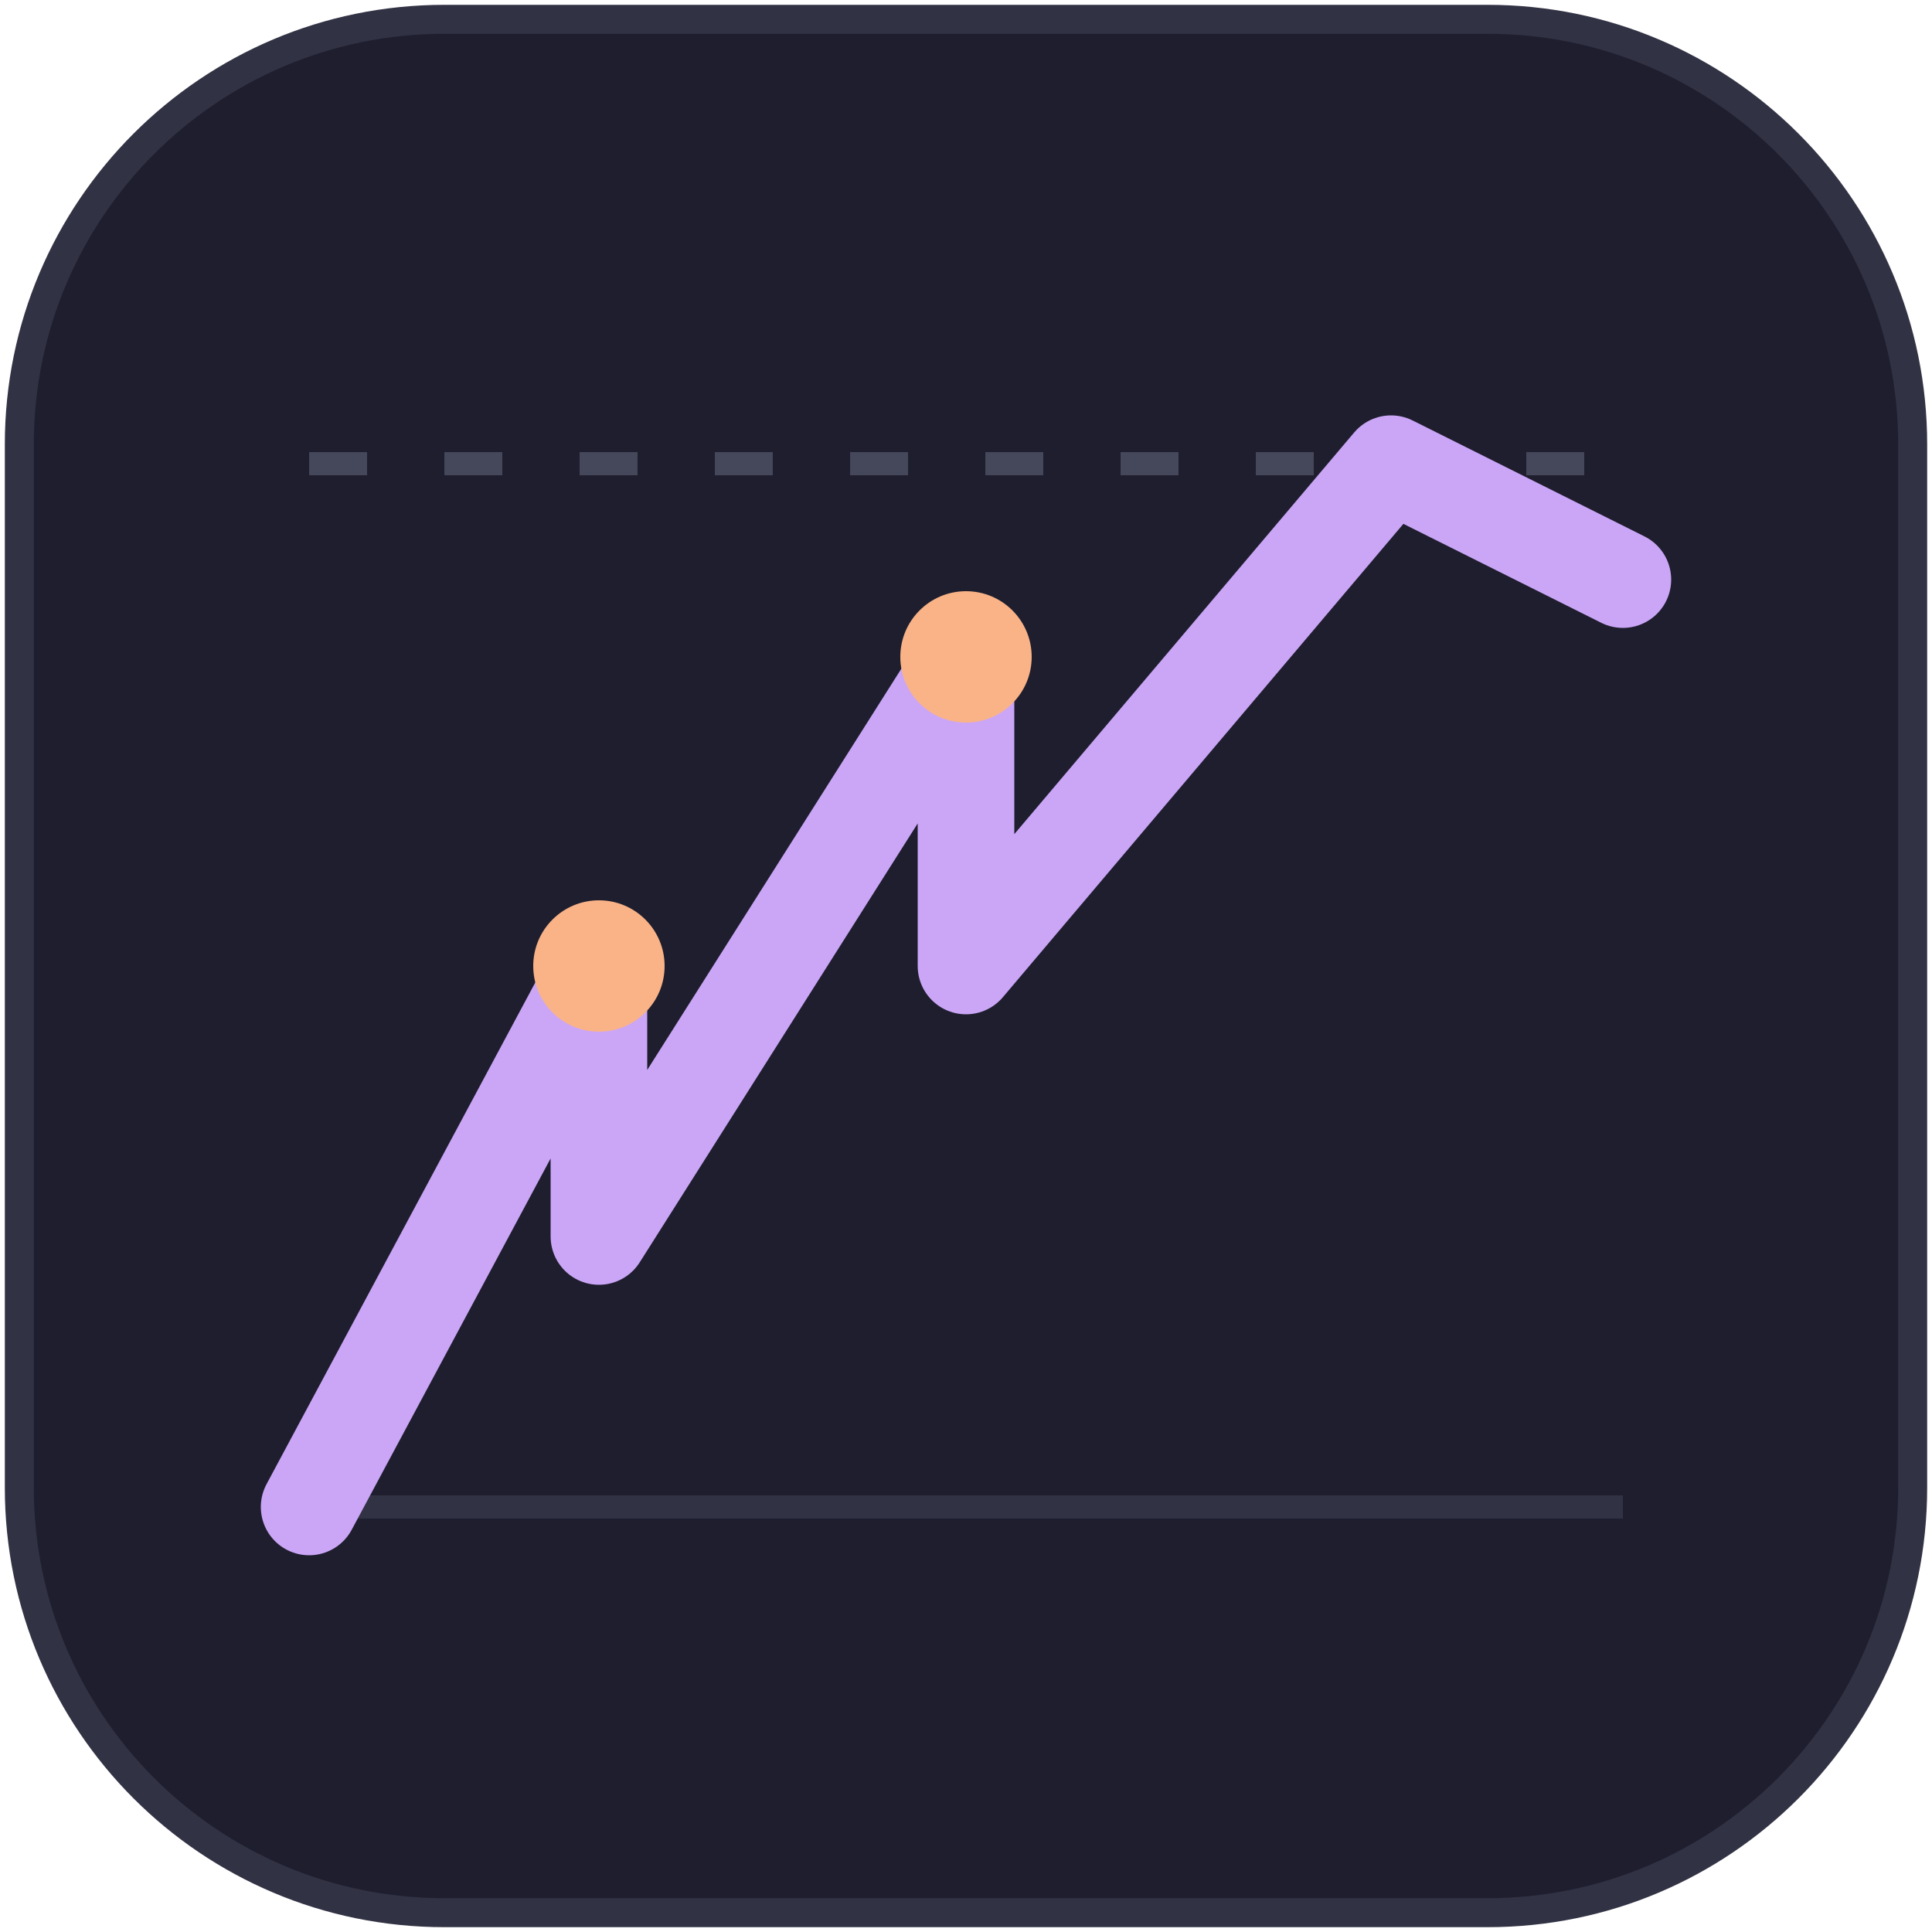
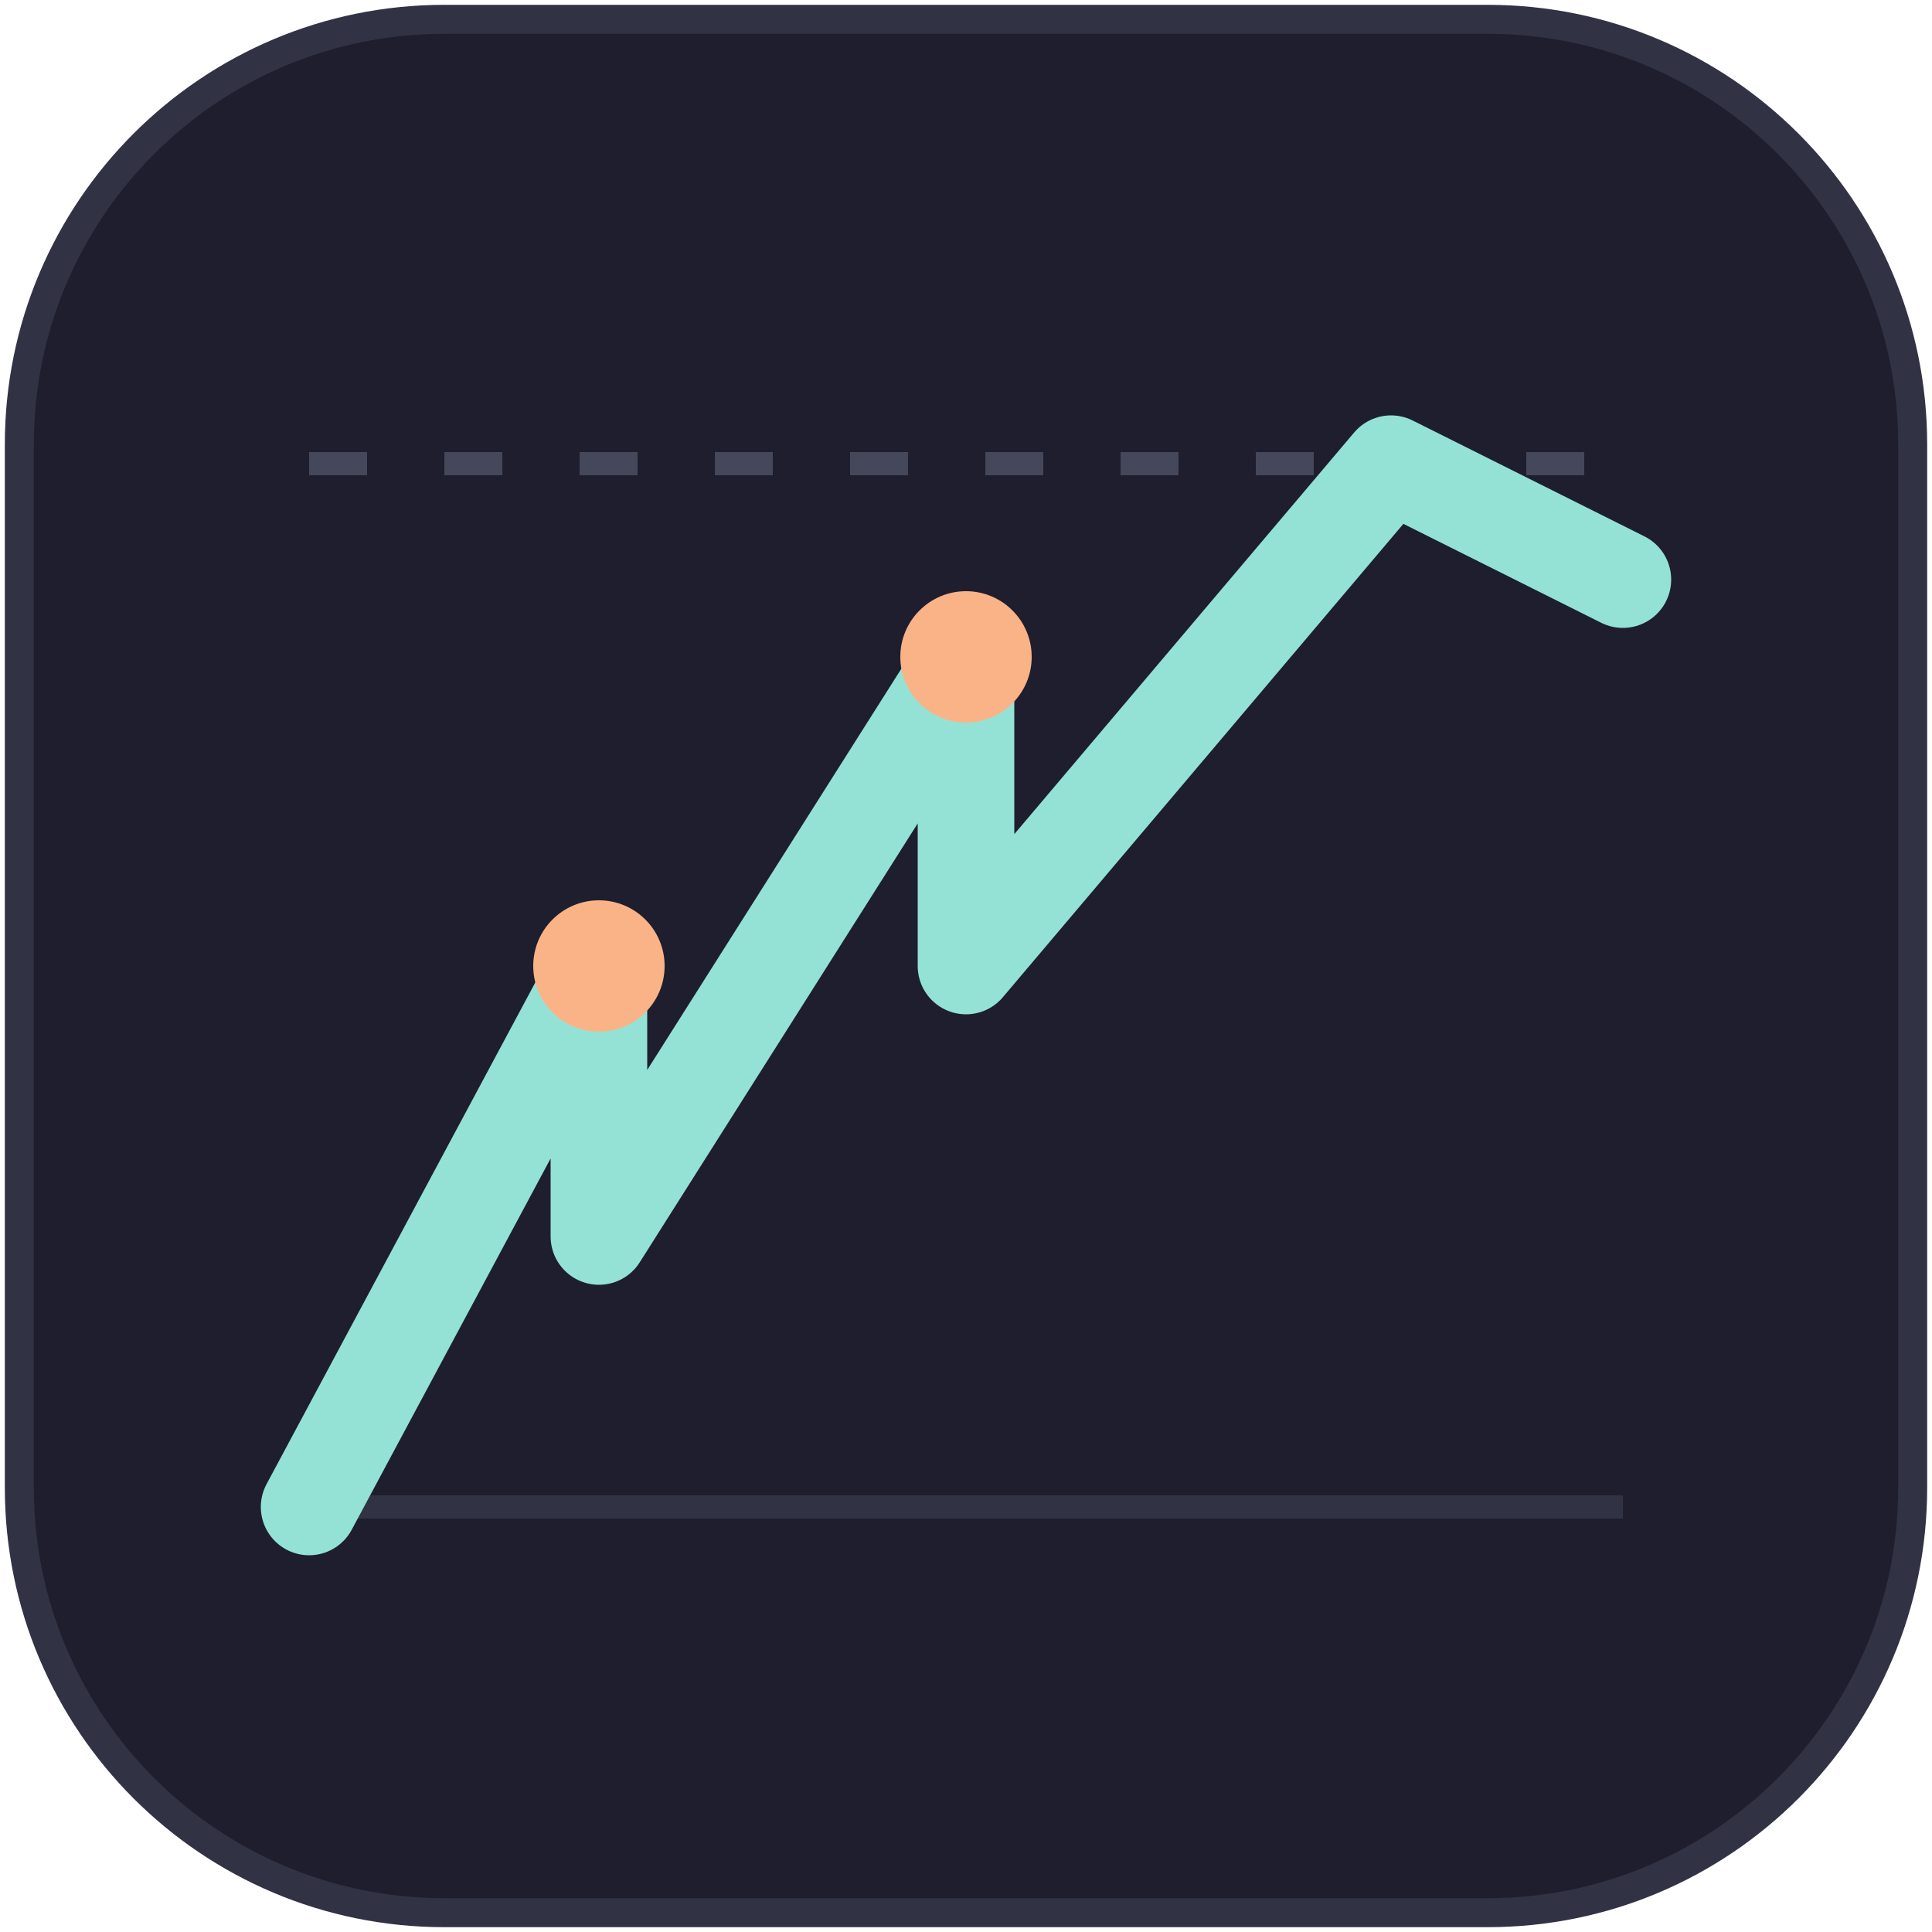
<svg xmlns="http://www.w3.org/2000/svg" viewBox="0 0 100 100" width="100" height="100" role="img" aria-label="anthropic-throttle-proxy logo">
  <rect x="1" y="1" width="98" height="98" rx="22" fill="#1e1e2e" stroke="#313244" stroke-width="1.5" />
  <line x1="16" y1="24" x2="84" y2="24" stroke="#45475a" stroke-width="1.2" stroke-dasharray="3 4" />
  <line x1="16" y1="78" x2="84" y2="78" stroke="#313244" stroke-width="1.2" />
-   <path d="M16 78 L31 50 L31 64 L50 34 L50 50 L72 24 L84 30" fill="none" stroke="#cba6f7" stroke-width="5" stroke-linecap="round" stroke-linejoin="round" />
+   <path d="M16 78 L31 50 L31 64 L50 34 L50 50 L72 24 L84 30" fill="none" stroke="#94e2d5" stroke-width="5" stroke-linecap="round" stroke-linejoin="round" />
  <circle cx="31" cy="50" r="3.4" fill="#fab387" />
  <circle cx="50" cy="34" r="3.4" fill="#fab387" />
</svg>
